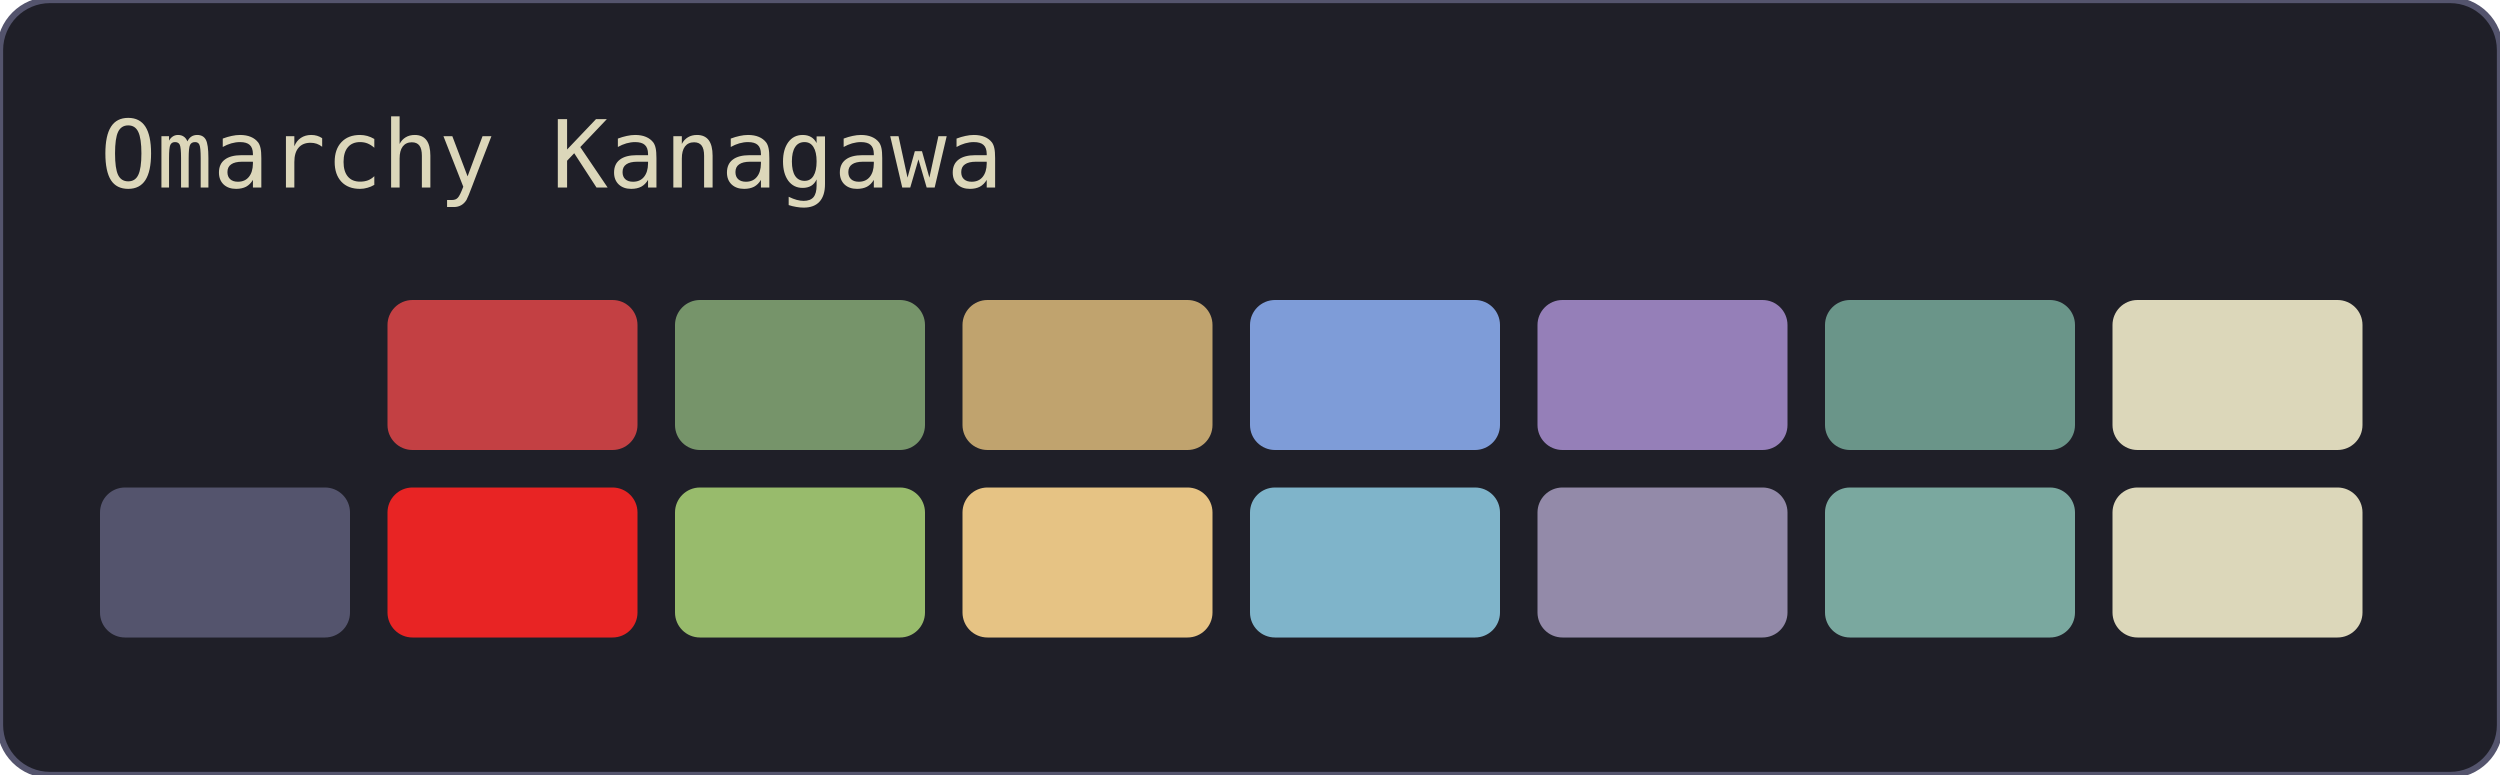
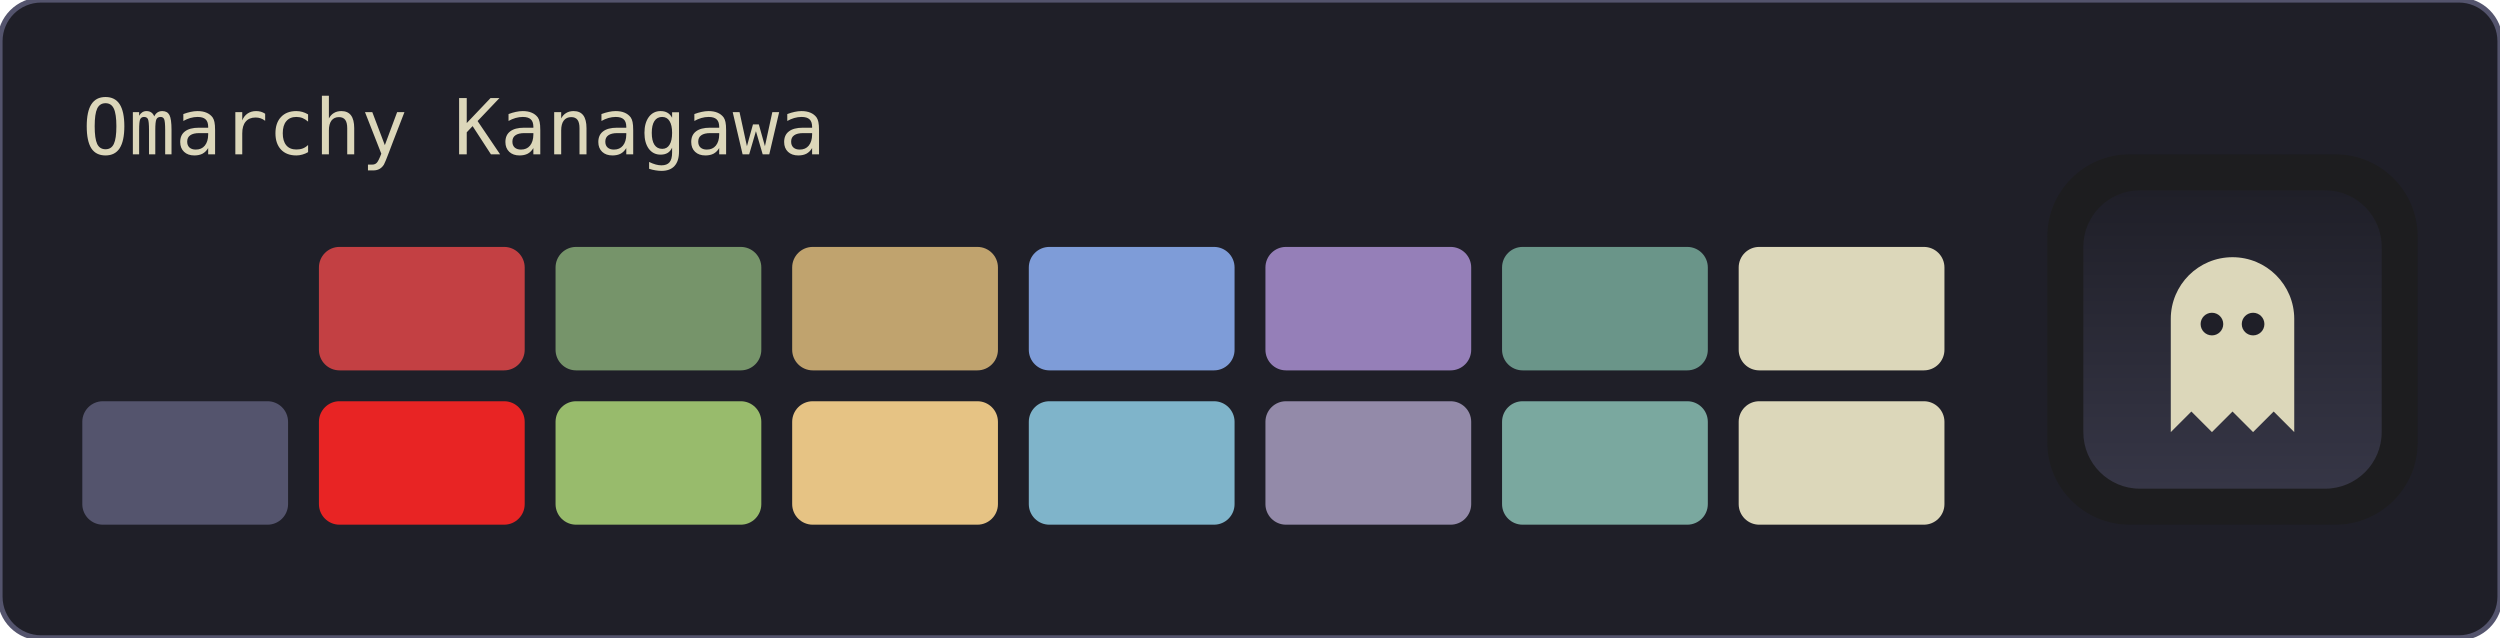
- <svg xmlns="http://www.w3.org/2000/svg" width="400" height="124" viewBox="0 0 400 124">
-   <rect width="400" height="124" rx="8" fill="#1f1f28" stroke="#54546D" />
+ <svg xmlns="http://www.w3.org/2000/svg" width="486" height="124" viewBox="0 0 486 124">
+   <rect width="486" height="124" rx="8" fill="#1f1f28" stroke="#54546D" />
  <text x="16" y="30" fill="#dcd7ba" font-family="ui-monospace,Menlo,monospace" font-size="15">Omarchy Kanagawa</text>
  <rect x="16" y="48" width="40" height="24" rx="4" fill="#1f1f28" />
  <rect x="62" y="48" width="40" height="24" rx="4" fill="#c34043" />
  <rect x="108" y="48" width="40" height="24" rx="4" fill="#76946a" />
  <rect x="154" y="48" width="40" height="24" rx="4" fill="#c0a36e" />
  <rect x="200" y="48" width="40" height="24" rx="4" fill="#7e9cd8" />
  <rect x="246" y="48" width="40" height="24" rx="4" fill="#957fb8" />
  <rect x="292" y="48" width="40" height="24" rx="4" fill="#6a9589" />
  <rect x="338" y="48" width="40" height="24" rx="4" fill="#dcd7ba" />
  <rect x="16" y="78" width="40" height="24" rx="4" fill="#54546D" />
  <rect x="62" y="78" width="40" height="24" rx="4" fill="#e82424" />
  <rect x="108" y="78" width="40" height="24" rx="4" fill="#98bb6c" />
  <rect x="154" y="78" width="40" height="24" rx="4" fill="#e6c384" />
  <rect x="200" y="78" width="40" height="24" rx="4" fill="#7fb4ca" />
  <rect x="246" y="78" width="40" height="24" rx="4" fill="#938aa9" />
  <rect x="292" y="78" width="40" height="24" rx="4" fill="#7aa89f" />
  <rect x="338" y="78" width="40" height="24" rx="4" fill="#dcd7ba" />
+   <defs>
+     <linearGradient id="screen" x1="0" y1="0" x2="0" y2="1">
+       <stop offset="0" stop-color="#1f1f28" />
+       <stop offset="1" stop-color="#363646" />
+     </linearGradient>
+   </defs>
+   <rect x="398" y="30" width="72" height="72" rx="16" fill="#1d1d1f" />
+   <rect x="405" y="37" width="58" height="58" rx="11" fill="url(#screen)" />
+   <path d="M422 84 V62 a12 12 0 0 1 24 0 V84 l-4-4 -4 4 -4-4 -4 4 -4-4 z" fill="#dcd7ba" />
+   <circle cx="430" cy="63" r="2.2" fill="#1f1f28" />
+   <circle cx="438" cy="63" r="2.2" fill="#1f1f28" />
</svg>
